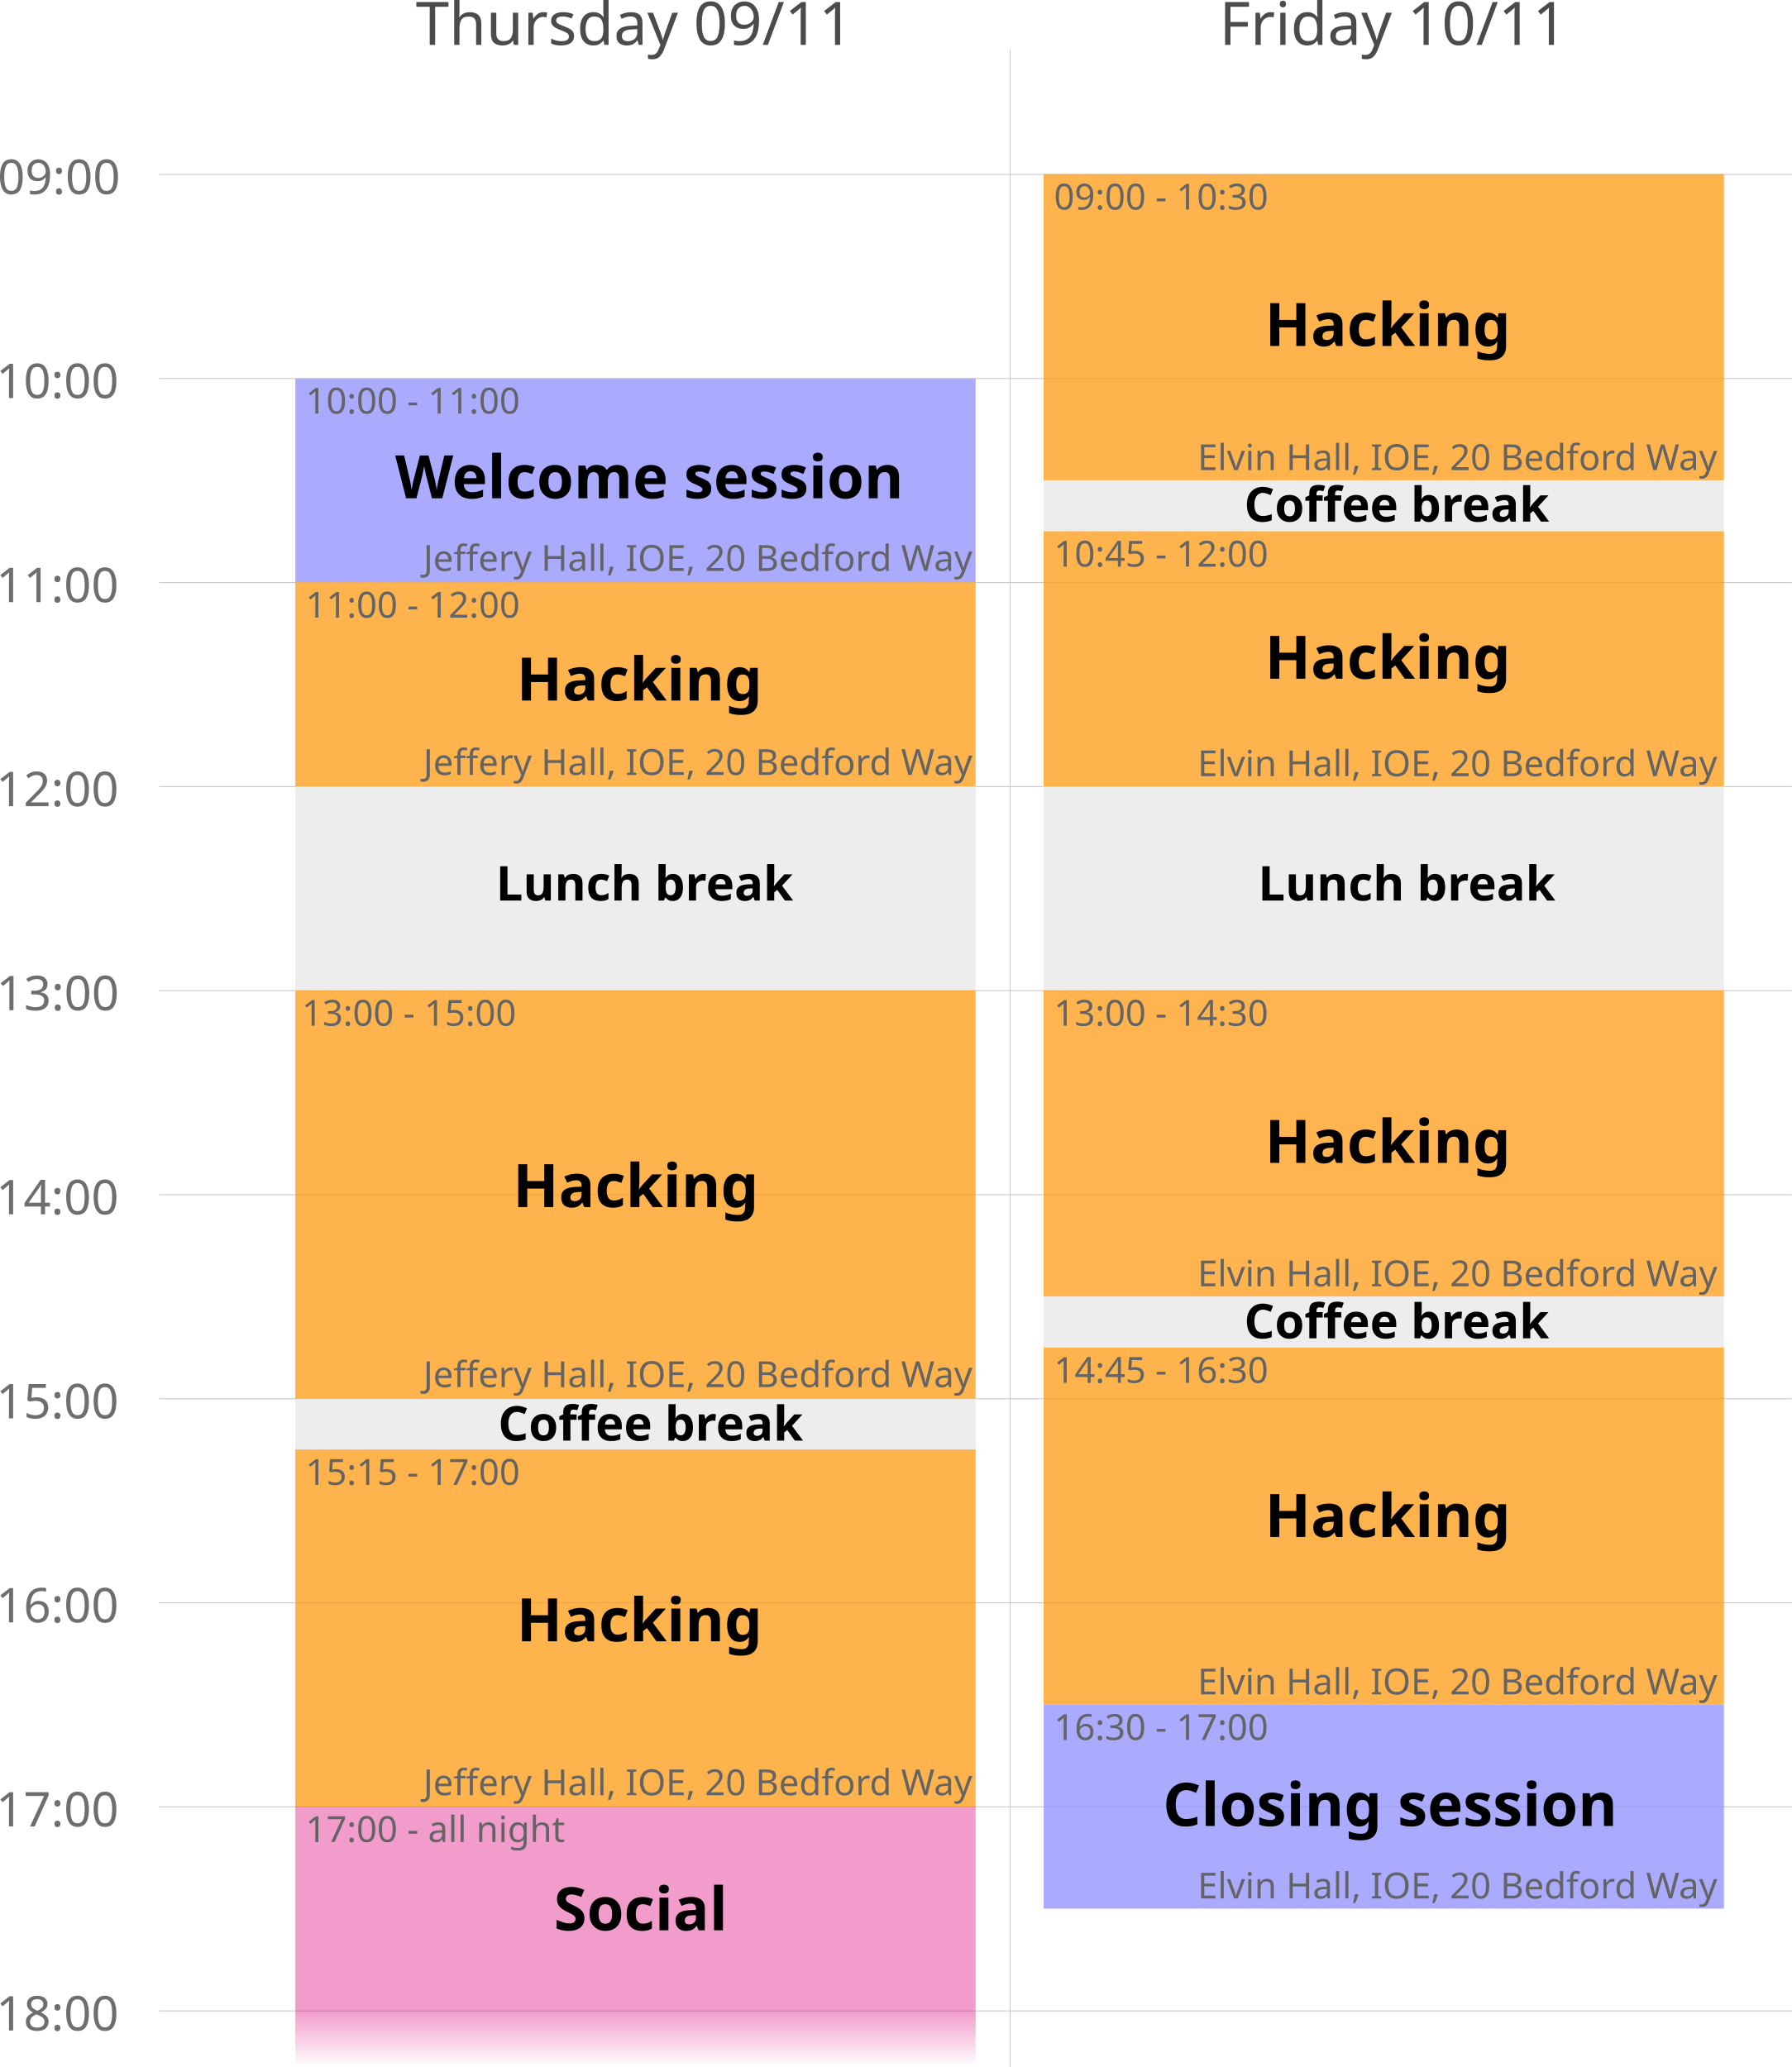
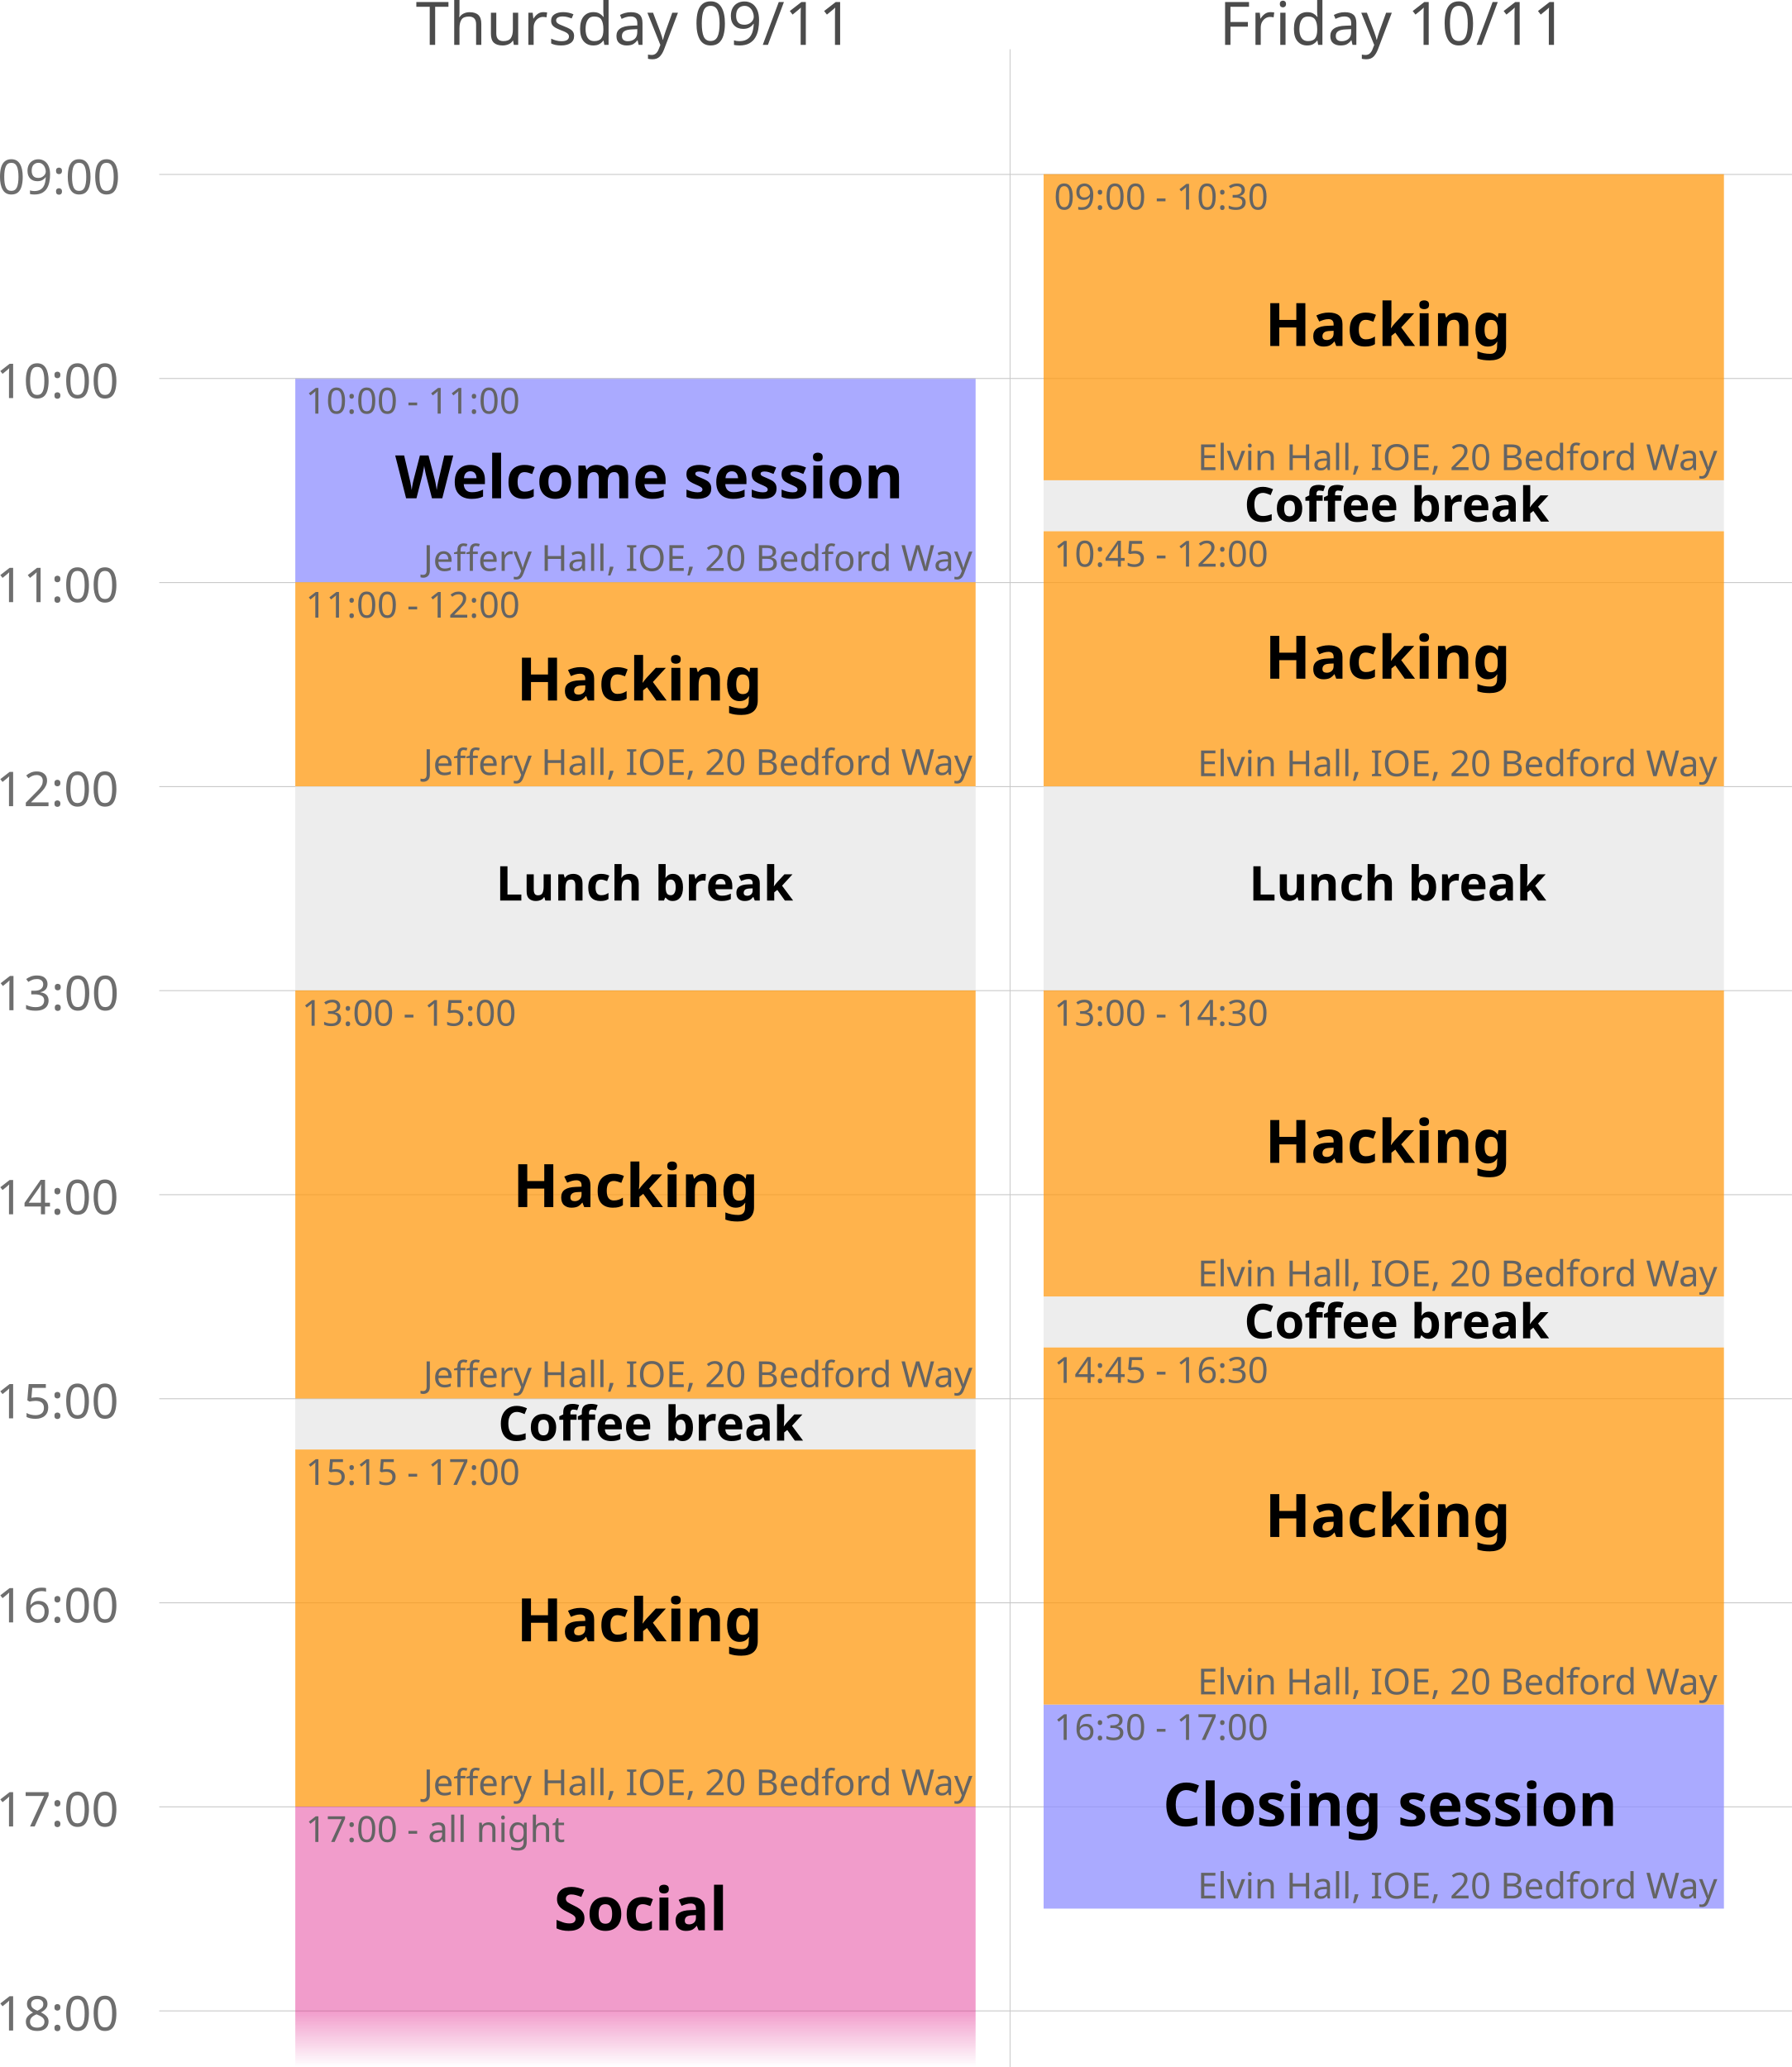
<svg xmlns="http://www.w3.org/2000/svg" xmlns:xlink="http://www.w3.org/1999/xlink" width="526.814mm" height="607.784mm" viewBox="0 0 526.814 607.784" version="1.1" id="svg4556">
  <defs id="defs4553">
    <linearGradient id="linearGradient238201">
      <stop style="stop-color:#e0218a;stop-opacity:1;" offset="0" id="stop238197" />
      <stop style="stop-color:#e0218a;stop-opacity:0;" offset="1" id="stop238199" />
    </linearGradient>
    <linearGradient xlink:href="#linearGradient238201" id="linearGradient238203" x1="40" y1="548.031" x2="240" y2="548.031" gradientUnits="userSpaceOnUse" gradientTransform="matrix(0.08319201,0,0,12.45107,536.6723,-6963.577)" />
  </defs>
  <g id="layer1" transform="translate(46.81398,51.215)">
    <rect style="fill:#e6e6e6;fill-opacity:0.75;stroke:#e4d033;stroke-width:0;stroke-linecap:round;stroke-linejoin:round;stroke-miterlimit:4;stroke-dasharray:none;stroke-opacity:1" id="rect4639-2-6-1-3" width="200" height="15" x="260" y="90" />
    <rect style="fill:#e6e6e6;fill-opacity:0.75;stroke:#e4d033;stroke-width:0;stroke-linecap:round;stroke-linejoin:round;stroke-miterlimit:4;stroke-dasharray:none;stroke-opacity:1" id="rect4639-2-6-1-3-2" width="200" height="15" x="260" y="330" />
    <rect style="fill:#e6e6e6;fill-opacity:0.75;stroke:#e4d033;stroke-width:0;stroke-linecap:round;stroke-linejoin:round;stroke-miterlimit:4;stroke-dasharray:none;stroke-opacity:1" id="rect4639-2-6-1-3-1" width="200" height="15" x="40" y="360" />
    <rect style="opacity:1;fill:#8e8eff;fill-opacity:0.75;stroke:#e4d033;stroke-width:0;stroke-linecap:round;stroke-linejoin:round;stroke-miterlimit:4;stroke-dasharray:none;stroke-opacity:1" id="rect4639" width="200" height="60" x="40" y="60" />
    <path style="fill:none;stroke:#c8c8c8;stroke-width:0.268px;stroke-linecap:butt;stroke-linejoin:miter;stroke-opacity:1" d="M 0,0.077 H 480" id="path4674" />
    <path style="fill:none;stroke:#c8c8c8;stroke-width:0.268px;stroke-linecap:butt;stroke-linejoin:miter;stroke-opacity:1" d="M 0,180.085 H 480" id="path4674-4" />
    <path style="fill:none;stroke:#c8c8c8;stroke-width:0.268px;stroke-linecap:butt;stroke-linejoin:miter;stroke-opacity:1" d="M 0,240.075 H 480" id="path4674-7" />
    <path style="fill:none;stroke:#c8c8c8;stroke-width:0.268px;stroke-linecap:butt;stroke-linejoin:miter;stroke-opacity:1" d="M 0,300.075 H 480" id="path4674-6" />
    <path style="fill:none;stroke:#c8c8c8;stroke-width:0.268px;stroke-linecap:butt;stroke-linejoin:miter;stroke-opacity:1" d="M 1.1221772e-4,360.074 H 480" id="path4674-3" />
    <path style="fill:none;stroke:#c8c8c8;stroke-width:0.268px;stroke-linecap:butt;stroke-linejoin:miter;stroke-opacity:1" d="M 0,420.074 H 480" id="path4674-1" />
    <path style="fill:none;stroke:#c8c8c8;stroke-width:0.268px;stroke-linecap:butt;stroke-linejoin:miter;stroke-opacity:1" d="M 0,480.073 H 480" id="path4674-75" />
    <path style="fill:none;stroke:#c8c8c8;stroke-width:0.268px;stroke-linecap:butt;stroke-linejoin:miter;stroke-opacity:1" d="M 0,540.073 H 480" id="path4674-9" />
    <path style="fill:none;stroke:#c8c8c8;stroke-width:0.268px;stroke-linecap:butt;stroke-linejoin:miter;stroke-opacity:1" d="M 0,60.073 H 480" id="path4674-17" />
    <path style="fill:none;stroke:#c8c8c8;stroke-width:0.268px;stroke-linecap:butt;stroke-linejoin:miter;stroke-opacity:1" d="M 0,120.082 H 480" id="path4674-8" />
    <text xml:space="preserve" style="font-style:normal;font-variant:normal;font-weight:normal;font-stretch:normal;font-size:14.111px;line-height:1.25;font-family:'CMU Serif';-inkscape-font-specification:'CMU Serif, Normal';font-variant-ligatures:normal;font-variant-caps:normal;font-variant-numeric:normal;font-variant-east-asian:normal;fill:#6e6e6e;fill-opacity:1;stroke:none;stroke-width:0.265;stroke-opacity:1" x="-47.503" y="5.835" id="text15631">
      <tspan id="tspan15629" style="font-style:normal;font-variant:normal;font-weight:normal;font-stretch:normal;font-family:'CMU Serif';-inkscape-font-specification:'CMU Serif, Normal';font-variant-ligatures:normal;font-variant-caps:normal;font-variant-numeric:normal;font-variant-east-asian:normal;fill:#6e6e6e;fill-opacity:1;stroke:none;stroke-width:0.265;stroke-opacity:1;font-size:14.111px" x="-47.503" y="5.835">09:00</tspan>
    </text>
    <text xml:space="preserve" style="font-style:normal;font-variant:normal;font-weight:normal;font-stretch:normal;font-size:14.111px;line-height:1.25;font-family:'CMU Serif';-inkscape-font-specification:'CMU Serif, Normal';font-variant-ligatures:normal;font-variant-caps:normal;font-variant-numeric:normal;font-variant-east-asian:normal;fill:#6e6e6e;fill-opacity:1;stroke:none;stroke-width:0.265;stroke-opacity:1" x="-47.968" y="65.835" id="text21443">
      <tspan id="tspan21441" style="font-style:normal;font-variant:normal;font-weight:normal;font-stretch:normal;font-family:'CMU Serif';-inkscape-font-specification:'CMU Serif, Normal';font-variant-ligatures:normal;font-variant-caps:normal;font-variant-numeric:normal;font-variant-east-asian:normal;fill:#6e6e6e;fill-opacity:1;stroke:none;stroke-width:0.265;stroke-opacity:1;font-size:14.111px" x="-47.968" y="65.835">10:00</tspan>
    </text>
    <text xml:space="preserve" style="font-style:normal;font-variant:normal;font-weight:normal;font-stretch:normal;font-size:14.111px;line-height:1.25;font-family:'CMU Serif';-inkscape-font-specification:'CMU Serif, Normal';font-variant-ligatures:normal;font-variant-caps:normal;font-variant-numeric:normal;font-variant-east-asian:normal;fill:#6e6e6e;fill-opacity:1;stroke:none;stroke-width:0.265;stroke-opacity:1" x="-47.968" y="125.835" id="text25011">
      <tspan id="tspan25009" style="font-style:normal;font-variant:normal;font-weight:normal;font-stretch:normal;font-family:'CMU Serif';-inkscape-font-specification:'CMU Serif, Normal';font-variant-ligatures:normal;font-variant-caps:normal;font-variant-numeric:normal;font-variant-east-asian:normal;fill:#6e6e6e;fill-opacity:1;stroke:none;stroke-width:0.265;stroke-opacity:1;font-size:14.111px" x="-47.968" y="125.835">11:00</tspan>
    </text>
    <text xml:space="preserve" style="font-style:normal;font-variant:normal;font-weight:normal;font-stretch:normal;font-size:14.111px;line-height:1.25;font-family:'CMU Serif';-inkscape-font-specification:'CMU Serif, Normal';font-variant-ligatures:normal;font-variant-caps:normal;font-variant-numeric:normal;font-variant-east-asian:normal;fill:#6e6e6e;fill-opacity:1;stroke:none;stroke-width:0.265;stroke-opacity:1" x="-47.968" y="185.835" id="text26769">
      <tspan id="tspan26767" style="font-style:normal;font-variant:normal;font-weight:normal;font-stretch:normal;font-family:'CMU Serif';-inkscape-font-specification:'CMU Serif, Normal';font-variant-ligatures:normal;font-variant-caps:normal;font-variant-numeric:normal;font-variant-east-asian:normal;fill:#6e6e6e;fill-opacity:1;stroke:none;stroke-width:0.265;stroke-opacity:1;font-size:14.111px" x="-47.968" y="185.835">12:00</tspan>
    </text>
    <text xml:space="preserve" style="font-style:normal;font-variant:normal;font-weight:normal;font-stretch:normal;font-size:14.111px;line-height:1.25;font-family:'CMU Serif';-inkscape-font-specification:'CMU Serif, Normal';font-variant-ligatures:normal;font-variant-caps:normal;font-variant-numeric:normal;font-variant-east-asian:normal;fill:#6e6e6e;fill-opacity:1;stroke:none;stroke-width:0.265;stroke-opacity:1" x="-47.868" y="245.835" id="text28927">
      <tspan id="tspan28925" style="font-style:normal;font-variant:normal;font-weight:normal;font-stretch:normal;font-family:'CMU Serif';-inkscape-font-specification:'CMU Serif, Normal';font-variant-ligatures:normal;font-variant-caps:normal;font-variant-numeric:normal;font-variant-east-asian:normal;fill:#6e6e6e;fill-opacity:1;stroke:none;stroke-width:0.265;stroke-opacity:1;font-size:14.111px" x="-47.868" y="245.835">13:00</tspan>
    </text>
    <text xml:space="preserve" style="font-style:normal;font-variant:normal;font-weight:normal;font-stretch:normal;font-size:14.111px;line-height:1.25;font-family:'CMU Serif';-inkscape-font-specification:'CMU Serif, Normal';font-variant-ligatures:normal;font-variant-caps:normal;font-variant-numeric:normal;font-variant-east-asian:normal;fill:#6e6e6e;fill-opacity:1;stroke:none;stroke-width:0.265;stroke-opacity:1" x="-47.968" y="305.835" id="text32033">
      <tspan id="tspan32031" style="font-style:normal;font-variant:normal;font-weight:normal;font-stretch:normal;font-family:'CMU Serif';-inkscape-font-specification:'CMU Serif, Normal';font-variant-ligatures:normal;font-variant-caps:normal;font-variant-numeric:normal;font-variant-east-asian:normal;fill:#6e6e6e;fill-opacity:1;stroke:none;stroke-width:0.265;stroke-opacity:1;font-size:14.111px" x="-47.968" y="305.835">14:00</tspan>
    </text>
    <text xml:space="preserve" style="font-style:normal;font-variant:normal;font-weight:normal;font-stretch:normal;font-size:14.111px;line-height:1.25;font-family:'CMU Serif';-inkscape-font-specification:'CMU Serif, Normal';font-variant-ligatures:normal;font-variant-caps:normal;font-variant-numeric:normal;font-variant-east-asian:normal;fill:#6e6e6e;fill-opacity:1;stroke:none;stroke-width:0.265;stroke-opacity:1" x="-47.968" y="365.835" id="text34281">
      <tspan id="tspan34279" style="font-style:normal;font-variant:normal;font-weight:normal;font-stretch:normal;font-family:'CMU Serif';-inkscape-font-specification:'CMU Serif, Normal';font-variant-ligatures:normal;font-variant-caps:normal;font-variant-numeric:normal;font-variant-east-asian:normal;fill:#6e6e6e;fill-opacity:1;stroke:none;stroke-width:0.265;stroke-opacity:1;font-size:14.111px" x="-47.968" y="365.835">15:00</tspan>
    </text>
    <text xml:space="preserve" style="font-style:normal;font-variant:normal;font-weight:normal;font-stretch:normal;font-size:14.111px;line-height:1.25;font-family:'CMU Serif';-inkscape-font-specification:'CMU Serif, Normal';font-variant-ligatures:normal;font-variant-caps:normal;font-variant-numeric:normal;font-variant-east-asian:normal;fill:#6e6e6e;fill-opacity:1;stroke:none;stroke-width:0.265;stroke-opacity:1" x="-47.968" y="425.835" id="text36361">
      <tspan id="tspan36359" style="font-style:normal;font-variant:normal;font-weight:normal;font-stretch:normal;font-family:'CMU Serif';-inkscape-font-specification:'CMU Serif, Normal';font-variant-ligatures:normal;font-variant-caps:normal;font-variant-numeric:normal;font-variant-east-asian:normal;fill:#6e6e6e;fill-opacity:1;stroke:none;stroke-width:0.265;stroke-opacity:1;font-size:14.111px" x="-47.968" y="425.835">16:00</tspan>
    </text>
    <text xml:space="preserve" style="font-style:normal;font-variant:normal;font-weight:normal;font-stretch:normal;font-size:14.111px;line-height:1.25;font-family:'CMU Serif';-inkscape-font-specification:'CMU Serif, Normal';font-variant-ligatures:normal;font-variant-caps:normal;font-variant-numeric:normal;font-variant-east-asian:normal;fill:#6e6e6e;fill-opacity:1;stroke:none;stroke-width:0.265;stroke-opacity:1" x="-47.968" y="485.835" id="text38945">
      <tspan id="tspan38943" style="font-style:normal;font-variant:normal;font-weight:normal;font-stretch:normal;font-family:'CMU Serif';-inkscape-font-specification:'CMU Serif, Normal';font-variant-ligatures:normal;font-variant-caps:normal;font-variant-numeric:normal;font-variant-east-asian:normal;fill:#6e6e6e;fill-opacity:1;stroke:none;stroke-width:0.265;stroke-opacity:1;font-size:14.111px" x="-47.968" y="485.835">17:00</tspan>
    </text>
    <text xml:space="preserve" style="font-style:normal;font-variant:normal;font-weight:normal;font-stretch:normal;font-size:14.111px;line-height:1.25;font-family:'CMU Serif';-inkscape-font-specification:'CMU Serif, Normal';font-variant-ligatures:normal;font-variant-caps:normal;font-variant-numeric:normal;font-variant-east-asian:normal;fill:#6e6e6e;fill-opacity:1;stroke:none;stroke-width:0.265;stroke-opacity:1" x="-47.968" y="545.835" id="text41589">
      <tspan id="tspan41587" style="font-style:normal;font-variant:normal;font-weight:normal;font-stretch:normal;font-family:'CMU Serif';-inkscape-font-specification:'CMU Serif, Normal';font-variant-ligatures:normal;font-variant-caps:normal;font-variant-numeric:normal;font-variant-east-asian:normal;fill:#6e6e6e;fill-opacity:1;stroke:none;stroke-width:0.265;stroke-opacity:1;font-size:14.111px" x="-47.968" y="545.835">18:00</tspan>
    </text>
    <path style="fill:none;stroke:#c8c8c8;stroke-width:0.243px;stroke-linecap:butt;stroke-linejoin:miter;stroke-opacity:1" d="M 250.132,-36.732 V 556.569" id="path61171" />
    <text xml:space="preserve" style="font-style:normal;font-variant:normal;font-weight:normal;font-stretch:normal;font-size:10.583px;line-height:1.25;font-family:'CMU Serif';-inkscape-font-specification:'CMU Serif, Normal';font-variant-ligatures:normal;font-variant-caps:normal;font-variant-numeric:normal;font-variant-east-asian:normal;fill:#646464;fill-opacity:1;stroke:none;stroke-width:0.265" x="43.038" y="70.4" id="text63659">
      <tspan id="tspan63657" style="font-style:normal;font-variant:normal;font-weight:normal;font-stretch:normal;font-size:10.583px;font-family:'CMU Serif';-inkscape-font-specification:'CMU Serif, Normal';font-variant-ligatures:normal;font-variant-caps:normal;font-variant-numeric:normal;font-variant-east-asian:normal;stroke-width:0.265;fill:#646464;fill-opacity:1" x="43.038" y="70.4">10:00 - 11:00</tspan>
    </text>
    <text xml:space="preserve" style="font-style:normal;font-variant:normal;font-weight:bold;font-stretch:normal;font-size:17.639px;line-height:1.25;font-family:'CMU Serif';-inkscape-font-specification:'CMU Serif, Bold';font-variant-ligatures:normal;font-variant-caps:normal;font-variant-numeric:normal;font-variant-east-asian:normal;fill:#000000;fill-opacity:1;stroke:none;stroke-width:0.265" x="69.372" y="95.302" id="text69433">
      <tspan id="tspan69431" style="font-style:normal;font-variant:normal;font-weight:bold;font-stretch:normal;font-size:17.639px;font-family:'CMU Serif';-inkscape-font-specification:'CMU Serif, Bold';font-variant-ligatures:normal;font-variant-caps:normal;font-variant-numeric:normal;font-variant-east-asian:normal;stroke-width:0.265" x="69.372" y="95.302">Welcome session</tspan>
    </text>
    <rect style="opacity:1;fill:#ff9911;fill-opacity:0.75;stroke:#e4d033;stroke-width:0;stroke-linecap:round;stroke-linejoin:round;stroke-miterlimit:4;stroke-dasharray:none;stroke-opacity:1" id="rect4639-2" width="200" height="60" x="40" y="120" />
    <rect style="fill:#e6e6e6;fill-opacity:0.75;stroke:#e4d033;stroke-width:0;stroke-linecap:round;stroke-linejoin:round;stroke-miterlimit:4;stroke-dasharray:none;stroke-opacity:1" id="rect4639-2-6" width="200" height="60" x="40" y="180" />
    <rect style="fill:#e6e6e6;fill-opacity:0.75;stroke:#e4d033;stroke-width:0;stroke-linecap:round;stroke-linejoin:round;stroke-miterlimit:4;stroke-dasharray:none;stroke-opacity:1" id="rect4639-2-6-1" width="200" height="60" x="260" y="180" />
    <text xml:space="preserve" style="font-style:normal;font-variant:normal;font-weight:normal;font-stretch:normal;font-size:10.583px;line-height:1.25;font-family:'CMU Serif';-inkscape-font-specification:'CMU Serif, Normal';font-variant-ligatures:normal;font-variant-caps:normal;font-variant-numeric:normal;font-variant-east-asian:normal;fill:#646464;fill-opacity:1;stroke:none;stroke-width:0.265" x="43.038" y="130.4" id="text63659-5">
      <tspan id="tspan63657-4" style="font-style:normal;font-variant:normal;font-weight:normal;font-stretch:normal;font-size:10.583px;font-family:'CMU Serif';-inkscape-font-specification:'CMU Serif, Normal';font-variant-ligatures:normal;font-variant-caps:normal;font-variant-numeric:normal;font-variant-east-asian:normal;stroke-width:0.265;fill:#646464;fill-opacity:1" x="43.038" y="130.4">11:00 - 12:00</tspan>
    </text>
    <text xml:space="preserve" style="font-style:normal;font-variant:normal;font-weight:bold;font-stretch:normal;font-size:17.639px;line-height:1.25;font-family:'CMU Serif';-inkscape-font-specification:'CMU Serif, Bold';font-variant-ligatures:normal;font-variant-caps:normal;font-variant-numeric:normal;font-variant-east-asian:normal;fill:#000000;fill-opacity:1;stroke:none;stroke-width:0.265" x="105.04" y="154.773" id="text69433-0">
      <tspan id="tspan69431-5" style="font-style:normal;font-variant:normal;font-weight:bold;font-stretch:normal;font-size:17.639px;font-family:'CMU Serif';-inkscape-font-specification:'CMU Serif, Bold';font-variant-ligatures:normal;font-variant-caps:normal;font-variant-numeric:normal;font-variant-east-asian:normal;stroke-width:0.265" x="105.04" y="154.773">Hacking</tspan>
    </text>
    <rect style="opacity:1;fill:#ff9911;fill-opacity:0.75;stroke:#e4d033;stroke-width:0;stroke-linecap:round;stroke-linejoin:round;stroke-miterlimit:4;stroke-dasharray:none;stroke-opacity:1" id="rect4639-6" width="200" height="120" x="40" y="240" />
    <text xml:space="preserve" style="font-style:normal;font-variant:normal;font-weight:normal;font-stretch:normal;font-size:10.583px;line-height:1.25;font-family:'CMU Serif';-inkscape-font-specification:'CMU Serif, Normal';font-variant-ligatures:normal;font-variant-caps:normal;font-variant-numeric:normal;font-variant-east-asian:normal;fill:#646464;fill-opacity:1;stroke:none;stroke-width:0.265" x="41.942" y="250.4" id="text63659-9">
      <tspan id="tspan63657-2" style="font-style:normal;font-variant:normal;font-weight:normal;font-stretch:normal;font-size:10.583px;font-family:'CMU Serif';-inkscape-font-specification:'CMU Serif, Normal';font-variant-ligatures:normal;font-variant-caps:normal;font-variant-numeric:normal;font-variant-east-asian:normal;stroke-width:0.265;fill:#646464;fill-opacity:1" x="41.942" y="250.4">13:00 - 15:00</tspan>
    </text>
    <text xml:space="preserve" style="font-style:normal;font-variant:normal;font-weight:bold;font-stretch:normal;font-size:17.639px;line-height:1.25;font-family:'CMU Serif';-inkscape-font-specification:'CMU Serif, Bold';font-variant-ligatures:normal;font-variant-caps:normal;font-variant-numeric:normal;font-variant-east-asian:normal;fill:#000000;fill-opacity:1;stroke:none;stroke-width:0.265" x="103.944" y="303.721" id="text69433-2">
      <tspan id="tspan69431-4" style="font-style:normal;font-variant:normal;font-weight:bold;font-stretch:normal;font-size:17.639px;font-family:'CMU Serif';-inkscape-font-specification:'CMU Serif, Bold';font-variant-ligatures:normal;font-variant-caps:normal;font-variant-numeric:normal;font-variant-east-asian:normal;stroke-width:0.265" x="103.944" y="303.721">Hacking</tspan>
    </text>
    <rect style="opacity:1;fill:#ff9911;fill-opacity:0.75;stroke:#e4d033;stroke-width:0;stroke-linecap:round;stroke-linejoin:round;stroke-miterlimit:4;stroke-dasharray:none;stroke-opacity:1" id="rect4639-5" width="200" height="90" x="260" y="5.1862679e-07" />
    <text xml:space="preserve" style="font-style:normal;font-variant:normal;font-weight:normal;font-stretch:normal;font-size:10.583px;line-height:1.25;font-family:'CMU Serif';-inkscape-font-specification:'CMU Serif, Normal';font-variant-ligatures:normal;font-variant-caps:normal;font-variant-numeric:normal;font-variant-east-asian:normal;fill:#646464;fill-opacity:1;stroke:none;stroke-width:0.265" x="263.038" y="10.4" id="text63659-4">
      <tspan id="tspan63657-8" style="font-style:normal;font-variant:normal;font-weight:normal;font-stretch:normal;font-size:10.583px;font-family:'CMU Serif';-inkscape-font-specification:'CMU Serif, Normal';font-variant-ligatures:normal;font-variant-caps:normal;font-variant-numeric:normal;font-variant-east-asian:normal;stroke-width:0.265;fill:#646464;fill-opacity:1" x="263.038" y="10.4">09:00 - 10:30</tspan>
    </text>
    <text xml:space="preserve" style="font-style:normal;font-variant:normal;font-weight:bold;font-stretch:normal;font-size:17.639px;line-height:1.25;font-family:'CMU Serif';-inkscape-font-specification:'CMU Serif, Bold';font-variant-ligatures:normal;font-variant-caps:normal;font-variant-numeric:normal;font-variant-east-asian:normal;fill:#000000;fill-opacity:1;stroke:none;stroke-width:0.265" x="325.04" y="50.514" id="text69433-1">
      <tspan id="tspan69431-2" style="font-style:normal;font-variant:normal;font-weight:bold;font-stretch:normal;font-size:17.639px;font-family:'CMU Serif';-inkscape-font-specification:'CMU Serif, Bold';font-variant-ligatures:normal;font-variant-caps:normal;font-variant-numeric:normal;font-variant-east-asian:normal;stroke-width:0.265" x="325.04" y="50.514">Hacking</tspan>
    </text>
    <rect style="opacity:1;fill:#ff9911;fill-opacity:0.75;stroke:#e4d033;stroke-width:0;stroke-linecap:round;stroke-linejoin:round;stroke-miterlimit:4;stroke-dasharray:none;stroke-opacity:1" id="rect4639-3" width="200" height="105" x="40" y="375" />
    <text xml:space="preserve" style="font-style:normal;font-variant:normal;font-weight:normal;font-stretch:normal;font-size:10.583px;line-height:1.25;font-family:'CMU Serif';-inkscape-font-specification:'CMU Serif, Normal';font-variant-ligatures:normal;font-variant-caps:normal;font-variant-numeric:normal;font-variant-east-asian:normal;fill:#646464;fill-opacity:1;stroke:none;stroke-width:0.265" x="43.038" y="385.4" id="text63659-6">
      <tspan id="tspan63657-80" style="font-style:normal;font-variant:normal;font-weight:normal;font-stretch:normal;font-size:10.583px;font-family:'CMU Serif';-inkscape-font-specification:'CMU Serif, Normal';font-variant-ligatures:normal;font-variant-caps:normal;font-variant-numeric:normal;font-variant-east-asian:normal;stroke-width:0.265;fill:#646464;fill-opacity:1" x="43.038" y="385.4">15:15 - 17:00</tspan>
    </text>
    <text xml:space="preserve" style="font-style:normal;font-variant:normal;font-weight:bold;font-stretch:normal;font-size:17.639px;line-height:1.25;font-family:'CMU Serif';-inkscape-font-specification:'CMU Serif, Bold';font-variant-ligatures:normal;font-variant-caps:normal;font-variant-numeric:normal;font-variant-east-asian:normal;fill:#000000;fill-opacity:1;stroke:none;stroke-width:0.265" x="105.04" y="431.396" id="text69433-21">
      <tspan id="tspan69431-0" style="font-style:normal;font-variant:normal;font-weight:bold;font-stretch:normal;font-size:17.639px;font-family:'CMU Serif';-inkscape-font-specification:'CMU Serif, Bold';font-variant-ligatures:normal;font-variant-caps:normal;font-variant-numeric:normal;font-variant-east-asian:normal;stroke-width:0.265" x="105.04" y="431.396">Hacking</tspan>
    </text>
    <rect style="opacity:0.446;fill:#e0218a;fill-opacity:0.998;stroke:#e4d033;stroke-width:0;stroke-linecap:round;stroke-linejoin:round;stroke-miterlimit:4;stroke-dasharray:none;stroke-opacity:1" id="rect4639-5-2" width="200" height="60" x="40" y="480" />
    <rect style="opacity:0.446;fill:url(#linearGradient238203);fill-opacity:1;stroke:#e4d033;stroke-width:0;stroke-linecap:round;stroke-linejoin:round;stroke-miterlimit:4;stroke-dasharray:none;stroke-opacity:1" id="rect4639-5-2-2" width="16.638" height="200" x="540" y="-240" transform="rotate(90)" />
    <text xml:space="preserve" style="font-style:normal;font-variant:normal;font-weight:normal;font-stretch:normal;font-size:10.583px;line-height:1.25;font-family:'CMU Serif';-inkscape-font-specification:'CMU Serif, Normal';font-variant-ligatures:normal;font-variant-caps:normal;font-variant-numeric:normal;font-variant-east-asian:normal;fill:#646464;fill-opacity:1;stroke:none;stroke-width:0.265" x="43.038" y="490.4" id="text63659-4-5">
      <tspan id="tspan63657-8-8" style="font-style:normal;font-variant:normal;font-weight:normal;font-stretch:normal;font-size:10.583px;font-family:'CMU Serif';-inkscape-font-specification:'CMU Serif, Normal';font-variant-ligatures:normal;font-variant-caps:normal;font-variant-numeric:normal;font-variant-east-asian:normal;stroke-width:0.265;fill:#646464;fill-opacity:1" x="43.038" y="490.4">17:00 - all night</tspan>
    </text>
    <text xml:space="preserve" style="font-style:normal;font-variant:normal;font-weight:bold;font-stretch:normal;font-size:17.639px;line-height:1.25;font-family:'CMU Serif';-inkscape-font-specification:'CMU Serif, Bold';font-variant-ligatures:normal;font-variant-caps:normal;font-variant-numeric:normal;font-variant-east-asian:normal;fill:#000000;fill-opacity:1;stroke:none;stroke-width:0.265" x="115.988" y="516.38" id="text69433-1-6">
      <tspan id="tspan69431-2-2" style="font-style:normal;font-variant:normal;font-weight:bold;font-stretch:normal;font-size:17.639px;font-family:'CMU Serif';-inkscape-font-specification:'CMU Serif, Bold';font-variant-ligatures:normal;font-variant-caps:normal;font-variant-numeric:normal;font-variant-east-asian:normal;stroke-width:0.265" x="115.988" y="516.38">Social</tspan>
    </text>
    <rect style="opacity:1;fill:#ff9911;fill-opacity:0.75;stroke:#e4d033;stroke-width:0;stroke-linecap:round;stroke-linejoin:round;stroke-miterlimit:4;stroke-dasharray:none;stroke-opacity:1" id="rect4639-5-0-7" width="200" height="75" x="260" y="105" />
    <text xml:space="preserve" style="font-style:normal;font-variant:normal;font-weight:normal;font-stretch:normal;font-size:10.583px;line-height:1.25;font-family:'CMU Serif';-inkscape-font-specification:'CMU Serif, Normal';font-variant-ligatures:normal;font-variant-caps:normal;font-variant-numeric:normal;font-variant-east-asian:normal;fill:#646464;fill-opacity:1;stroke:none;stroke-width:0.265" x="263.038" y="115.4" id="text63659-4-8-2">
      <tspan id="tspan63657-8-5-4" style="font-style:normal;font-variant:normal;font-weight:normal;font-stretch:normal;font-size:10.583px;font-family:'CMU Serif';-inkscape-font-specification:'CMU Serif, Normal';font-variant-ligatures:normal;font-variant-caps:normal;font-variant-numeric:normal;font-variant-east-asian:normal;stroke-width:0.265;fill:#646464;fill-opacity:1" x="263.038" y="115.4">10:45 - 12:00</tspan>
    </text>
    <text xml:space="preserve" style="font-style:normal;font-variant:normal;font-weight:bold;font-stretch:normal;font-size:17.639px;line-height:1.25;font-family:'CMU Serif';-inkscape-font-specification:'CMU Serif, Bold';font-variant-ligatures:normal;font-variant-caps:normal;font-variant-numeric:normal;font-variant-east-asian:normal;fill:#000000;fill-opacity:1;stroke:none;stroke-width:0.265" x="325.04" y="148.348" id="text69433-1-0-0">
      <tspan id="tspan69431-2-6-6" style="font-style:normal;font-variant:normal;font-weight:bold;font-stretch:normal;font-size:17.639px;font-family:'CMU Serif';-inkscape-font-specification:'CMU Serif, Bold';font-variant-ligatures:normal;font-variant-caps:normal;font-variant-numeric:normal;font-variant-east-asian:normal;stroke-width:0.265" x="325.04" y="148.348">Hacking</tspan>
    </text>
    <rect style="opacity:1;fill:#8e8eff;fill-opacity:0.75;stroke:#e4d033;stroke-width:0;stroke-linecap:round;stroke-linejoin:round;stroke-miterlimit:4;stroke-dasharray:none;stroke-opacity:1" id="rect4639-5-0-0" width="200" height="60" x="260" y="450" />
    <text xml:space="preserve" style="font-style:normal;font-variant:normal;font-weight:normal;font-stretch:normal;font-size:10.583px;line-height:1.25;font-family:'CMU Serif';-inkscape-font-specification:'CMU Serif, Normal';font-variant-ligatures:normal;font-variant-caps:normal;font-variant-numeric:normal;font-variant-east-asian:normal;fill:#646464;fill-opacity:1;stroke:none;stroke-width:0.265" x="263.038" y="460.4" id="text63659-4-8-3">
      <tspan id="tspan63657-8-5-40" style="font-style:normal;font-variant:normal;font-weight:normal;font-stretch:normal;font-size:10.583px;font-family:'CMU Serif';-inkscape-font-specification:'CMU Serif, Normal';font-variant-ligatures:normal;font-variant-caps:normal;font-variant-numeric:normal;font-variant-east-asian:normal;stroke-width:0.265;fill:#646464;fill-opacity:1" x="263.038" y="460.4">16:30 - 17:00</tspan>
    </text>
    <text xml:space="preserve" style="font-style:normal;font-variant:normal;font-weight:bold;font-stretch:normal;font-size:17.639px;line-height:1.25;font-family:'CMU Serif';-inkscape-font-specification:'CMU Serif, Bold';font-variant-ligatures:normal;font-variant-caps:normal;font-variant-numeric:normal;font-variant-east-asian:normal;fill:#000000;fill-opacity:1;stroke:none;stroke-width:0.265" x="295.053" y="485.692" id="text69433-1-0-3">
      <tspan id="tspan69431-2-6-9" style="font-style:normal;font-variant:normal;font-weight:bold;font-stretch:normal;font-size:17.639px;font-family:'CMU Serif';-inkscape-font-specification:'CMU Serif, Bold';font-variant-ligatures:normal;font-variant-caps:normal;font-variant-numeric:normal;font-variant-east-asian:normal;stroke-width:0.265" x="295.053" y="485.692">Closing session</tspan>
    </text>
    <rect style="opacity:1;fill:#ff9911;fill-opacity:0.733;stroke:#e4d033;stroke-width:0;stroke-linecap:round;stroke-linejoin:round;stroke-miterlimit:4;stroke-dasharray:none;stroke-opacity:1" id="rect4639-5-0-9" width="200" height="90" x="260" y="240" />
    <text xml:space="preserve" style="font-style:normal;font-variant:normal;font-weight:normal;font-stretch:normal;font-size:10.583px;line-height:1.25;font-family:'CMU Serif';-inkscape-font-specification:'CMU Serif, Normal';font-variant-ligatures:normal;font-variant-caps:normal;font-variant-numeric:normal;font-variant-east-asian:normal;fill:#646464;fill-opacity:1;stroke:none;stroke-width:0.265" x="263.038" y="250.4" id="text63659-4-8-33">
      <tspan id="tspan63657-8-5-8" style="font-style:normal;font-variant:normal;font-weight:normal;font-stretch:normal;font-size:10.583px;font-family:'CMU Serif';-inkscape-font-specification:'CMU Serif, Normal';font-variant-ligatures:normal;font-variant-caps:normal;font-variant-numeric:normal;font-variant-east-asian:normal;stroke-width:0.265;fill:#646464;fill-opacity:1" x="263.038" y="250.4">13:00 - 14:30</tspan>
    </text>
    <text xml:space="preserve" style="font-style:normal;font-variant:normal;font-weight:bold;font-stretch:normal;font-size:17.639px;line-height:1.25;font-family:'CMU Serif';-inkscape-font-specification:'CMU Serif, Bold';font-variant-ligatures:normal;font-variant-caps:normal;font-variant-numeric:normal;font-variant-east-asian:normal;fill:#000000;fill-opacity:1;stroke:none;stroke-width:0.265" x="325.04" y="290.724" id="text69433-1-0-05">
      <tspan id="tspan69431-2-6-66" style="font-style:normal;font-variant:normal;font-weight:bold;font-stretch:normal;font-size:17.639px;font-family:'CMU Serif';-inkscape-font-specification:'CMU Serif, Bold';font-variant-ligatures:normal;font-variant-caps:normal;font-variant-numeric:normal;font-variant-east-asian:normal;stroke-width:0.265" x="325.04" y="290.724">Hacking</tspan>
    </text>
    <rect style="opacity:1;fill:#ff9911;fill-opacity:0.75;stroke:#e4d033;stroke-width:0;stroke-linecap:round;stroke-linejoin:round;stroke-miterlimit:4;stroke-dasharray:none;stroke-opacity:1" id="rect4639-3-0" width="200" height="105" x="260" y="345" />
    <text xml:space="preserve" style="font-style:normal;font-variant:normal;font-weight:normal;font-stretch:normal;font-size:10.583px;line-height:1.25;font-family:'CMU Serif';-inkscape-font-specification:'CMU Serif, Normal';font-variant-ligatures:normal;font-variant-caps:normal;font-variant-numeric:normal;font-variant-east-asian:normal;fill:#646464;fill-opacity:1;stroke:none;stroke-width:0.265" x="263.038" y="355.4" id="text63659-6-4">
      <tspan id="tspan63657-80-6" style="font-style:normal;font-variant:normal;font-weight:normal;font-stretch:normal;font-size:10.583px;font-family:'CMU Serif';-inkscape-font-specification:'CMU Serif, Normal';font-variant-ligatures:normal;font-variant-caps:normal;font-variant-numeric:normal;font-variant-east-asian:normal;stroke-width:0.265;fill:#646464;fill-opacity:1" x="263.038" y="355.4">14:45 - 16:30</tspan>
    </text>
    <text xml:space="preserve" style="font-style:normal;font-variant:normal;font-weight:bold;font-stretch:normal;font-size:17.639px;line-height:1.25;font-family:'CMU Serif';-inkscape-font-specification:'CMU Serif, Bold';font-variant-ligatures:normal;font-variant-caps:normal;font-variant-numeric:normal;font-variant-east-asian:normal;fill:#000000;fill-opacity:1;stroke:none;stroke-width:0.265" x="325.04" y="400.713" id="text69433-21-2">
      <tspan id="tspan69431-0-6" style="font-style:normal;font-variant:normal;font-weight:bold;font-stretch:normal;font-size:17.639px;font-family:'CMU Serif';-inkscape-font-specification:'CMU Serif, Bold';font-variant-ligatures:normal;font-variant-caps:normal;font-variant-numeric:normal;font-variant-east-asian:normal;stroke-width:0.265" x="325.04" y="400.713">Hacking</tspan>
    </text>
    <text xml:space="preserve" style="font-weight:500;font-size:17.639px;line-height:1.25;font-family:'CMU Serif';-inkscape-font-specification:'CMU Serif, Medium';fill:#4b4b4b;fill-opacity:1;stroke-width:0.265" x="75.415" y="-38.02" id="text82852">
      <tspan id="tspan82850" style="fill:#4b4b4b;fill-opacity:1;stroke-width:0.265" x="75.415" y="-38.02">Thursday 09/11</tspan>
    </text>
    <text xml:space="preserve" style="font-weight:500;font-size:17.639px;line-height:1.25;font-family:'CMU Serif';-inkscape-font-specification:'CMU Serif, Medium';fill:#4b4b4b;fill-opacity:1;stroke-width:0.265" x="311.628" y="-38.02" id="text82852-9">
      <tspan id="tspan82850-8" style="fill:#4b4b4b;fill-opacity:1;stroke-width:0.265" x="311.628" y="-38.02">Friday 10/11</tspan>
    </text>
    <text xml:space="preserve" style="font-weight:500;font-size:14.111px;line-height:1.25;font-family:'CMU Serif';-inkscape-font-specification:'CMU Serif, Medium';stroke-width:0.265" x="318.945" y="102.15" id="text155792">
      <tspan id="tspan155790" style="font-style:normal;font-variant:normal;font-weight:bold;font-stretch:normal;font-size:14.111px;font-family:'CMU Serif';-inkscape-font-specification:'CMU Serif Bold';stroke-width:0.265" x="318.945" y="102.15">Coffee break</tspan>
    </text>
    <text xml:space="preserve" style="font-weight:500;font-size:14.111px;line-height:1.25;font-family:'CMU Serif';-inkscape-font-specification:'CMU Serif, Medium';stroke-width:0.265" x="318.946" y="342.311" id="text155792-2">
      <tspan id="tspan155790-8" style="font-style:normal;font-variant:normal;font-weight:bold;font-stretch:normal;font-size:14.111px;font-family:'CMU Serif';-inkscape-font-specification:'CMU Serif Bold';stroke-width:0.265" x="318.946" y="342.311">Coffee break</tspan>
    </text>
    <text xml:space="preserve" style="font-weight:500;font-size:14.111px;line-height:1.25;font-family:'CMU Serif';-inkscape-font-specification:'CMU Serif, Medium';stroke-width:0.265" x="99.614" y="372.386" id="text155792-29">
      <tspan id="tspan155790-9" style="font-style:normal;font-variant:normal;font-weight:bold;font-stretch:normal;font-size:14.111px;font-family:'CMU Serif';-inkscape-font-specification:'CMU Serif Bold';stroke-width:0.265" x="99.614" y="372.386">Coffee break</tspan>
    </text>
    <text xml:space="preserve" style="font-weight:500;font-size:14.111px;line-height:1.25;font-family:'CMU Serif';-inkscape-font-specification:'CMU Serif, Medium';stroke-width:0.265" x="98.972" y="213.578" id="text155792-2-6">
      <tspan id="tspan155790-8-0" style="font-style:normal;font-variant:normal;font-weight:bold;font-stretch:normal;font-size:14.111px;font-family:'CMU Serif';-inkscape-font-specification:'CMU Serif Bold';stroke-width:0.265" x="98.972" y="213.578">Lunch break</tspan>
    </text>
-     <text xml:space="preserve" style="font-weight:500;font-size:14.111px;line-height:1.25;font-family:'CMU Serif';-inkscape-font-specification:'CMU Serif, Medium';stroke-width:0.265" x="323.042" y="213.578" id="text155792-2-2">
-       <tspan id="tspan155790-8-7" style="font-style:normal;font-variant:normal;font-weight:bold;font-stretch:normal;font-size:14.111px;font-family:'CMU Serif';-inkscape-font-specification:'CMU Serif Bold';stroke-width:0.265" x="323.042" y="213.578">Lunch break</tspan>
+     <text xml:space="preserve" style="font-weight:500;font-size:14.111px;line-height:1.25;font-family:'CMU Serif';-inkscape-font-specification:'CMU Serif, Medium';stroke-width:0.265" x="320.396" y="213.578" id="text155792-2-2">
+       <tspan id="tspan155790-8-7" style="font-style:normal;font-variant:normal;font-weight:bold;font-stretch:normal;font-size:14.111px;font-family:'CMU Serif';-inkscape-font-specification:'CMU Serif Bold';stroke-width:0.265" x="320.396" y="213.578">Lunch break</tspan>
    </text>
    <text xml:space="preserve" style="font-style:normal;font-variant:normal;font-weight:normal;font-stretch:normal;font-size:10.583px;line-height:1.25;font-family:'CMU Serif';-inkscape-font-specification:'CMU Serif, Normal';font-variant-ligatures:normal;font-variant-caps:normal;font-variant-numeric:normal;font-variant-east-asian:normal;fill:#646464;fill-opacity:1;stroke:none;stroke-width:0.265" x="77.64" y="116.65" id="text75009">
      <tspan id="tspan75007" style="font-style:normal;font-variant:normal;font-weight:normal;font-stretch:normal;font-size:10.583px;font-family:'CMU Serif';-inkscape-font-specification:'CMU Serif, Normal';font-variant-ligatures:normal;font-variant-caps:normal;font-variant-numeric:normal;font-variant-east-asian:normal;fill:#646464;fill-opacity:1;stroke-width:0.265" x="77.64" y="116.65">Jeffery Hall, IOE, 20 Bedford Way</tspan>
    </text>
    <text xml:space="preserve" style="font-style:normal;font-variant:normal;font-weight:normal;font-stretch:normal;font-size:10.583px;line-height:1.25;font-family:'CMU Serif';-inkscape-font-specification:'CMU Serif, Normal';font-variant-ligatures:normal;font-variant-caps:normal;font-variant-numeric:normal;font-variant-east-asian:normal;fill:#646464;fill-opacity:1;stroke:none;stroke-width:0.265" x="77.64" y="176.65" id="text75009-9">
      <tspan id="tspan75007-9" style="font-style:normal;font-variant:normal;font-weight:normal;font-stretch:normal;font-size:10.583px;font-family:'CMU Serif';-inkscape-font-specification:'CMU Serif, Normal';font-variant-ligatures:normal;font-variant-caps:normal;font-variant-numeric:normal;font-variant-east-asian:normal;fill:#646464;fill-opacity:1;stroke-width:0.265" x="77.64" y="176.65">Jeffery Hall, IOE, 20 Bedford Way</tspan>
    </text>
    <text xml:space="preserve" style="font-style:normal;font-variant:normal;font-weight:normal;font-stretch:normal;font-size:10.583px;line-height:1.25;font-family:'CMU Serif';-inkscape-font-specification:'CMU Serif, Normal';font-variant-ligatures:normal;font-variant-caps:normal;font-variant-numeric:normal;font-variant-east-asian:normal;fill:#646464;fill-opacity:1;stroke:none;stroke-width:0.265" x="77.64" y="356.65" id="text75009-1">
      <tspan id="tspan75007-4" style="font-style:normal;font-variant:normal;font-weight:normal;font-stretch:normal;font-size:10.583px;font-family:'CMU Serif';-inkscape-font-specification:'CMU Serif, Normal';font-variant-ligatures:normal;font-variant-caps:normal;font-variant-numeric:normal;font-variant-east-asian:normal;fill:#646464;fill-opacity:1;stroke-width:0.265" x="77.64" y="356.65">Jeffery Hall, IOE, 20 Bedford Way</tspan>
    </text>
    <text xml:space="preserve" style="font-style:normal;font-variant:normal;font-weight:normal;font-stretch:normal;font-size:10.583px;line-height:1.25;font-family:'CMU Serif';-inkscape-font-specification:'CMU Serif, Normal';font-variant-ligatures:normal;font-variant-caps:normal;font-variant-numeric:normal;font-variant-east-asian:normal;fill:#646464;fill-opacity:1;stroke:none;stroke-width:0.265" x="77.64" y="476.65" id="text75009-91">
      <tspan id="tspan75007-0" style="font-style:normal;font-variant:normal;font-weight:normal;font-stretch:normal;font-size:10.583px;font-family:'CMU Serif';-inkscape-font-specification:'CMU Serif, Normal';font-variant-ligatures:normal;font-variant-caps:normal;font-variant-numeric:normal;font-variant-east-asian:normal;fill:#646464;fill-opacity:1;stroke-width:0.265" x="77.64" y="476.65">Jeffery Hall, IOE, 20 Bedford Way</tspan>
    </text>
    <text xml:space="preserve" style="font-style:normal;font-variant:normal;font-weight:normal;font-stretch:normal;font-size:10.583px;line-height:1.25;font-family:'CMU Serif';-inkscape-font-specification:'CMU Serif, Normal';font-variant-ligatures:normal;font-variant-caps:normal;font-variant-numeric:normal;font-variant-east-asian:normal;fill:#646464;fill-opacity:1;stroke:none;stroke-width:0.265" x="305.252" y="87.012" id="text75009-0">
      <tspan id="tspan75007-48" style="font-style:normal;font-variant:normal;font-weight:normal;font-stretch:normal;font-size:10.583px;font-family:'CMU Serif';-inkscape-font-specification:'CMU Serif, Normal';font-variant-ligatures:normal;font-variant-caps:normal;font-variant-numeric:normal;font-variant-east-asian:normal;fill:#646464;fill-opacity:1;stroke-width:0.265" x="305.252" y="87.012">Elvin Hall, IOE, 20 Bedford Way</tspan>
    </text>
    <text xml:space="preserve" style="font-style:normal;font-variant:normal;font-weight:normal;font-stretch:normal;font-size:10.583px;line-height:1.25;font-family:'CMU Serif';-inkscape-font-specification:'CMU Serif, Normal';font-variant-ligatures:normal;font-variant-caps:normal;font-variant-numeric:normal;font-variant-east-asian:normal;fill:#646464;fill-opacity:1;stroke:none;stroke-width:0.265" x="305.252" y="177.012" id="text75009-9-0">
      <tspan id="tspan75007-9-4" style="font-style:normal;font-variant:normal;font-weight:normal;font-stretch:normal;font-size:10.583px;font-family:'CMU Serif';-inkscape-font-specification:'CMU Serif, Normal';font-variant-ligatures:normal;font-variant-caps:normal;font-variant-numeric:normal;font-variant-east-asian:normal;fill:#646464;fill-opacity:1;stroke-width:0.265" x="305.252" y="177.012">Elvin Hall, IOE, 20 Bedford Way</tspan>
    </text>
    <text xml:space="preserve" style="font-style:normal;font-variant:normal;font-weight:normal;font-stretch:normal;font-size:10.583px;line-height:1.25;font-family:'CMU Serif';-inkscape-font-specification:'CMU Serif, Normal';font-variant-ligatures:normal;font-variant-caps:normal;font-variant-numeric:normal;font-variant-east-asian:normal;fill:#646464;fill-opacity:1;stroke:none;stroke-width:0.265" x="305.252" y="327.013" id="text75009-1-2">
      <tspan id="tspan75007-4-9" style="font-style:normal;font-variant:normal;font-weight:normal;font-stretch:normal;font-size:10.583px;font-family:'CMU Serif';-inkscape-font-specification:'CMU Serif, Normal';font-variant-ligatures:normal;font-variant-caps:normal;font-variant-numeric:normal;font-variant-east-asian:normal;fill:#646464;fill-opacity:1;stroke-width:0.265" x="305.252" y="327.013">Elvin Hall, IOE, 20 Bedford Way</tspan>
    </text>
    <text xml:space="preserve" style="font-style:normal;font-variant:normal;font-weight:normal;font-stretch:normal;font-size:10.583px;line-height:1.25;font-family:'CMU Serif';-inkscape-font-specification:'CMU Serif, Normal';font-variant-ligatures:normal;font-variant-caps:normal;font-variant-numeric:normal;font-variant-east-asian:normal;fill:#646464;fill-opacity:1;stroke:none;stroke-width:0.265" x="305.252" y="447.013" id="text75009-91-6">
      <tspan id="tspan75007-0-1" style="font-style:normal;font-variant:normal;font-weight:normal;font-stretch:normal;font-size:10.583px;font-family:'CMU Serif';-inkscape-font-specification:'CMU Serif, Normal';font-variant-ligatures:normal;font-variant-caps:normal;font-variant-numeric:normal;font-variant-east-asian:normal;fill:#646464;fill-opacity:1;stroke-width:0.265" x="305.252" y="447.013">Elvin Hall, IOE, 20 Bedford Way</tspan>
    </text>
    <text xml:space="preserve" style="font-style:normal;font-variant:normal;font-weight:normal;font-stretch:normal;font-size:10.583px;line-height:1.25;font-family:'CMU Serif';-inkscape-font-specification:'CMU Serif, Normal';font-variant-ligatures:normal;font-variant-caps:normal;font-variant-numeric:normal;font-variant-east-asian:normal;fill:#646464;fill-opacity:1;stroke:none;stroke-width:0.265" x="305.253" y="507.012" id="text75009-91-6-0">
      <tspan id="tspan75007-0-1-4" style="font-style:normal;font-variant:normal;font-weight:normal;font-stretch:normal;font-size:10.583px;font-family:'CMU Serif';-inkscape-font-specification:'CMU Serif, Normal';font-variant-ligatures:normal;font-variant-caps:normal;font-variant-numeric:normal;font-variant-east-asian:normal;fill:#646464;fill-opacity:1;stroke-width:0.265" x="305.253" y="507.012">Elvin Hall, IOE, 20 Bedford Way</tspan>
    </text>
  </g>
</svg>
